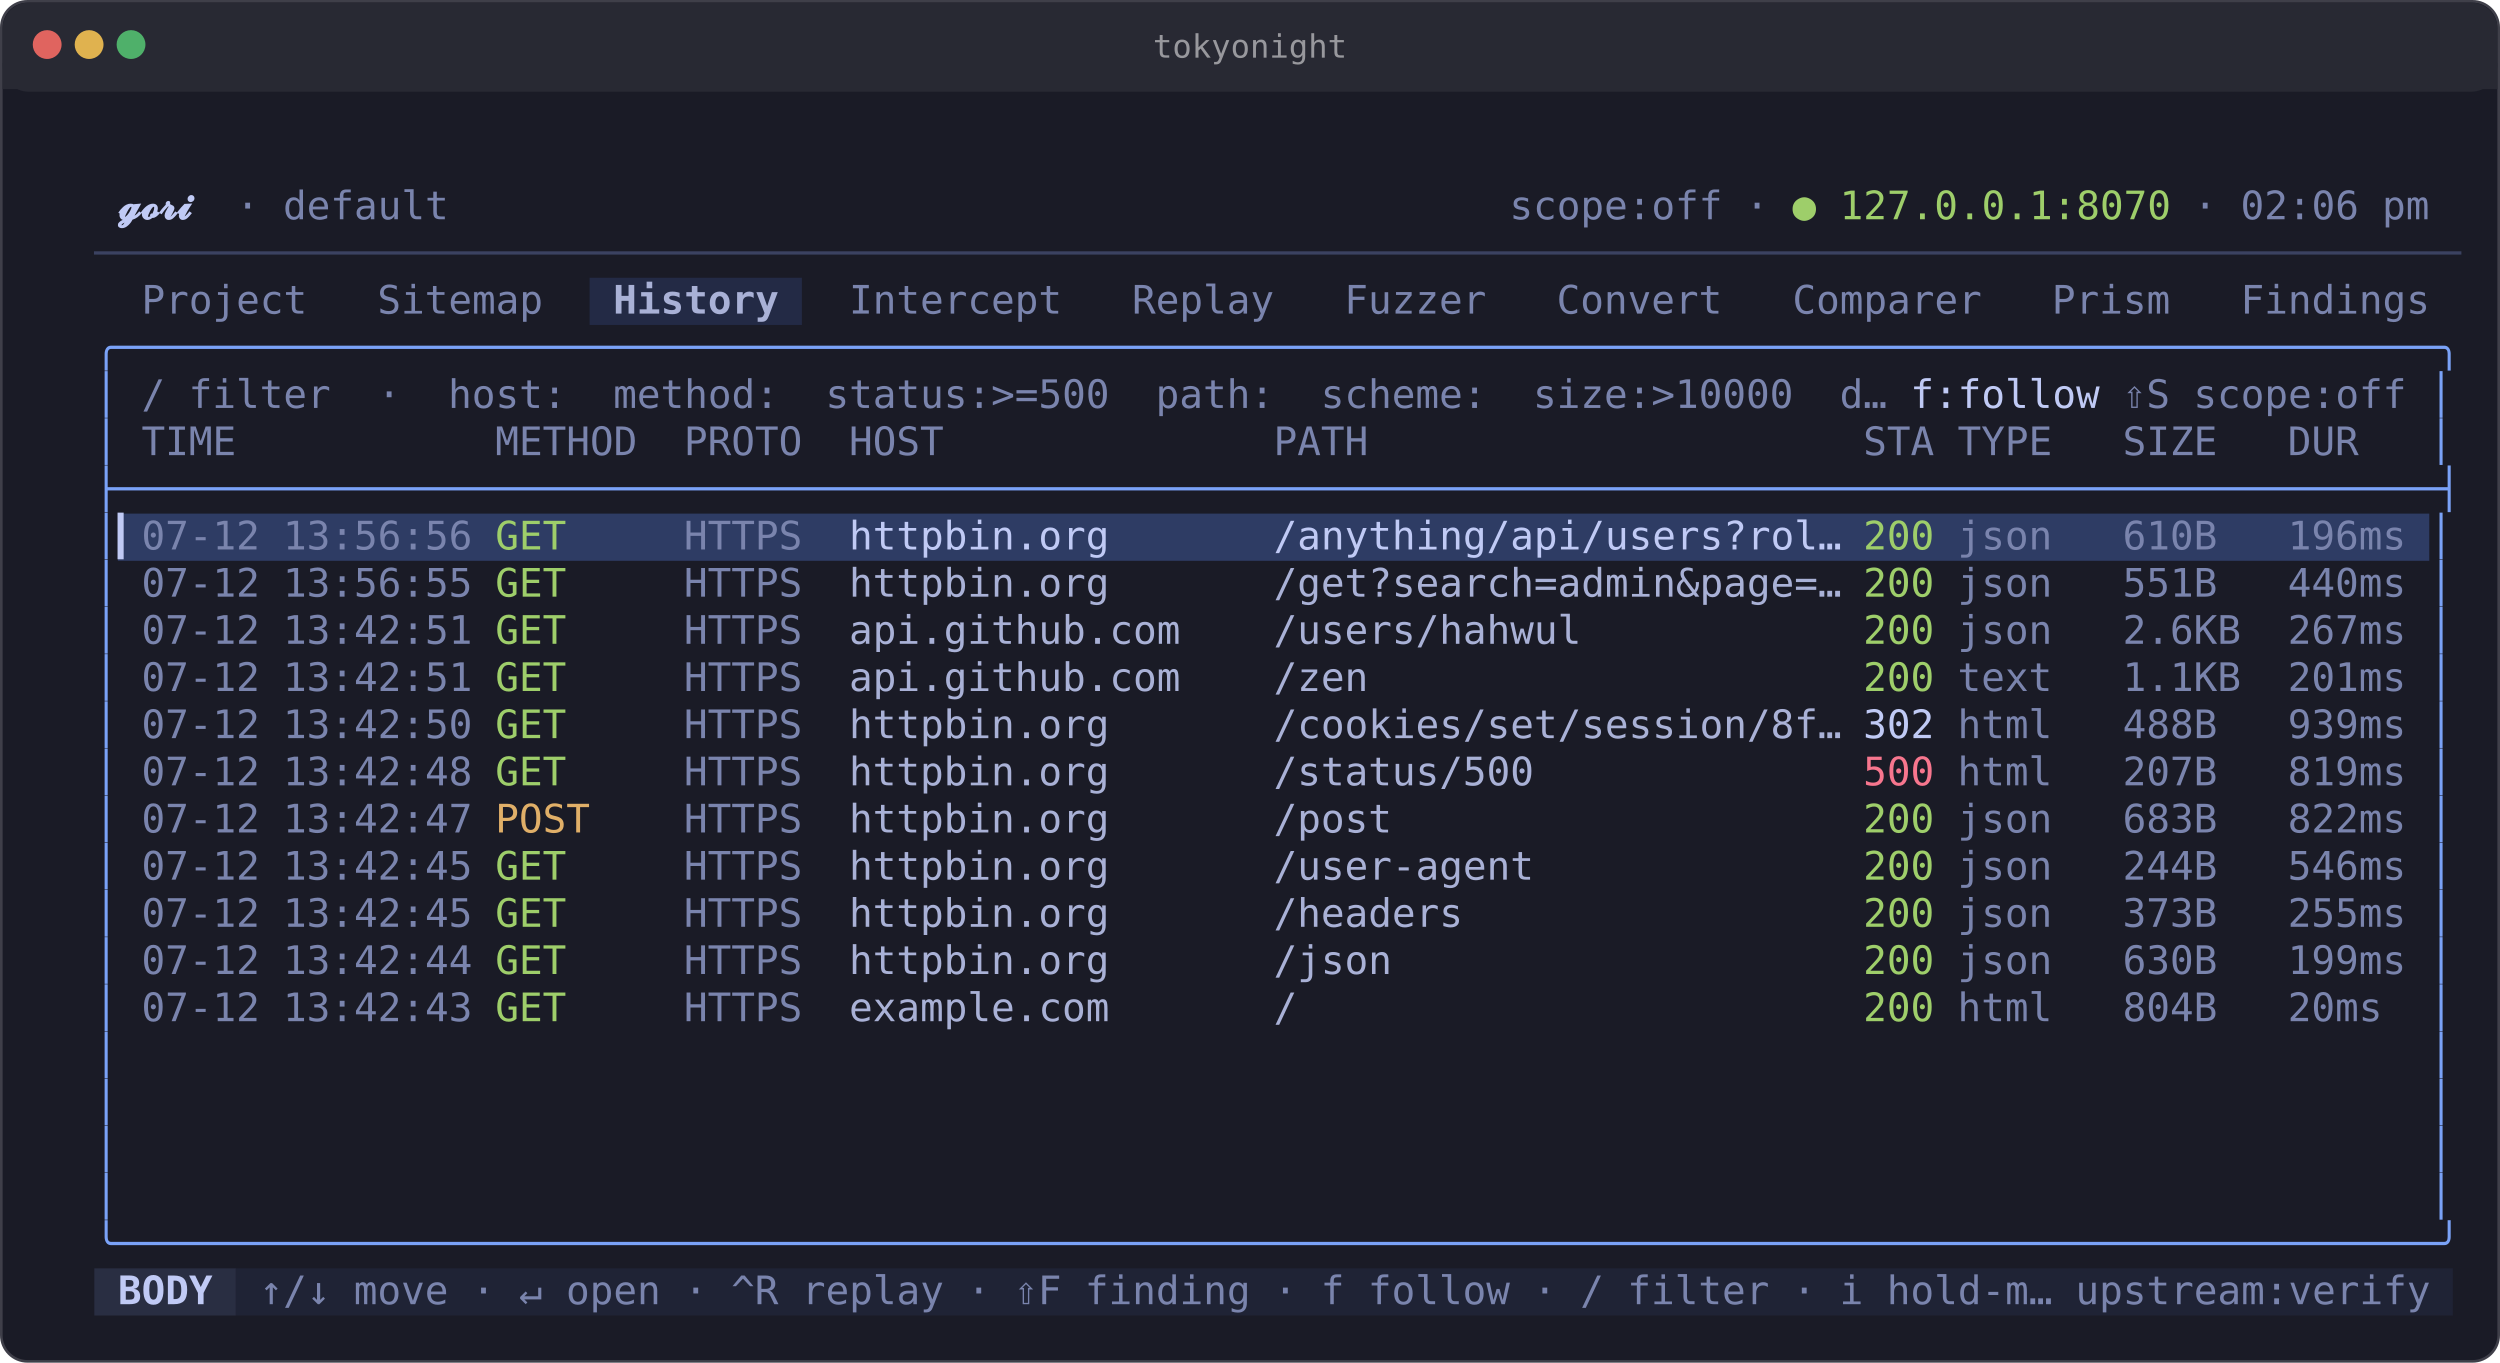
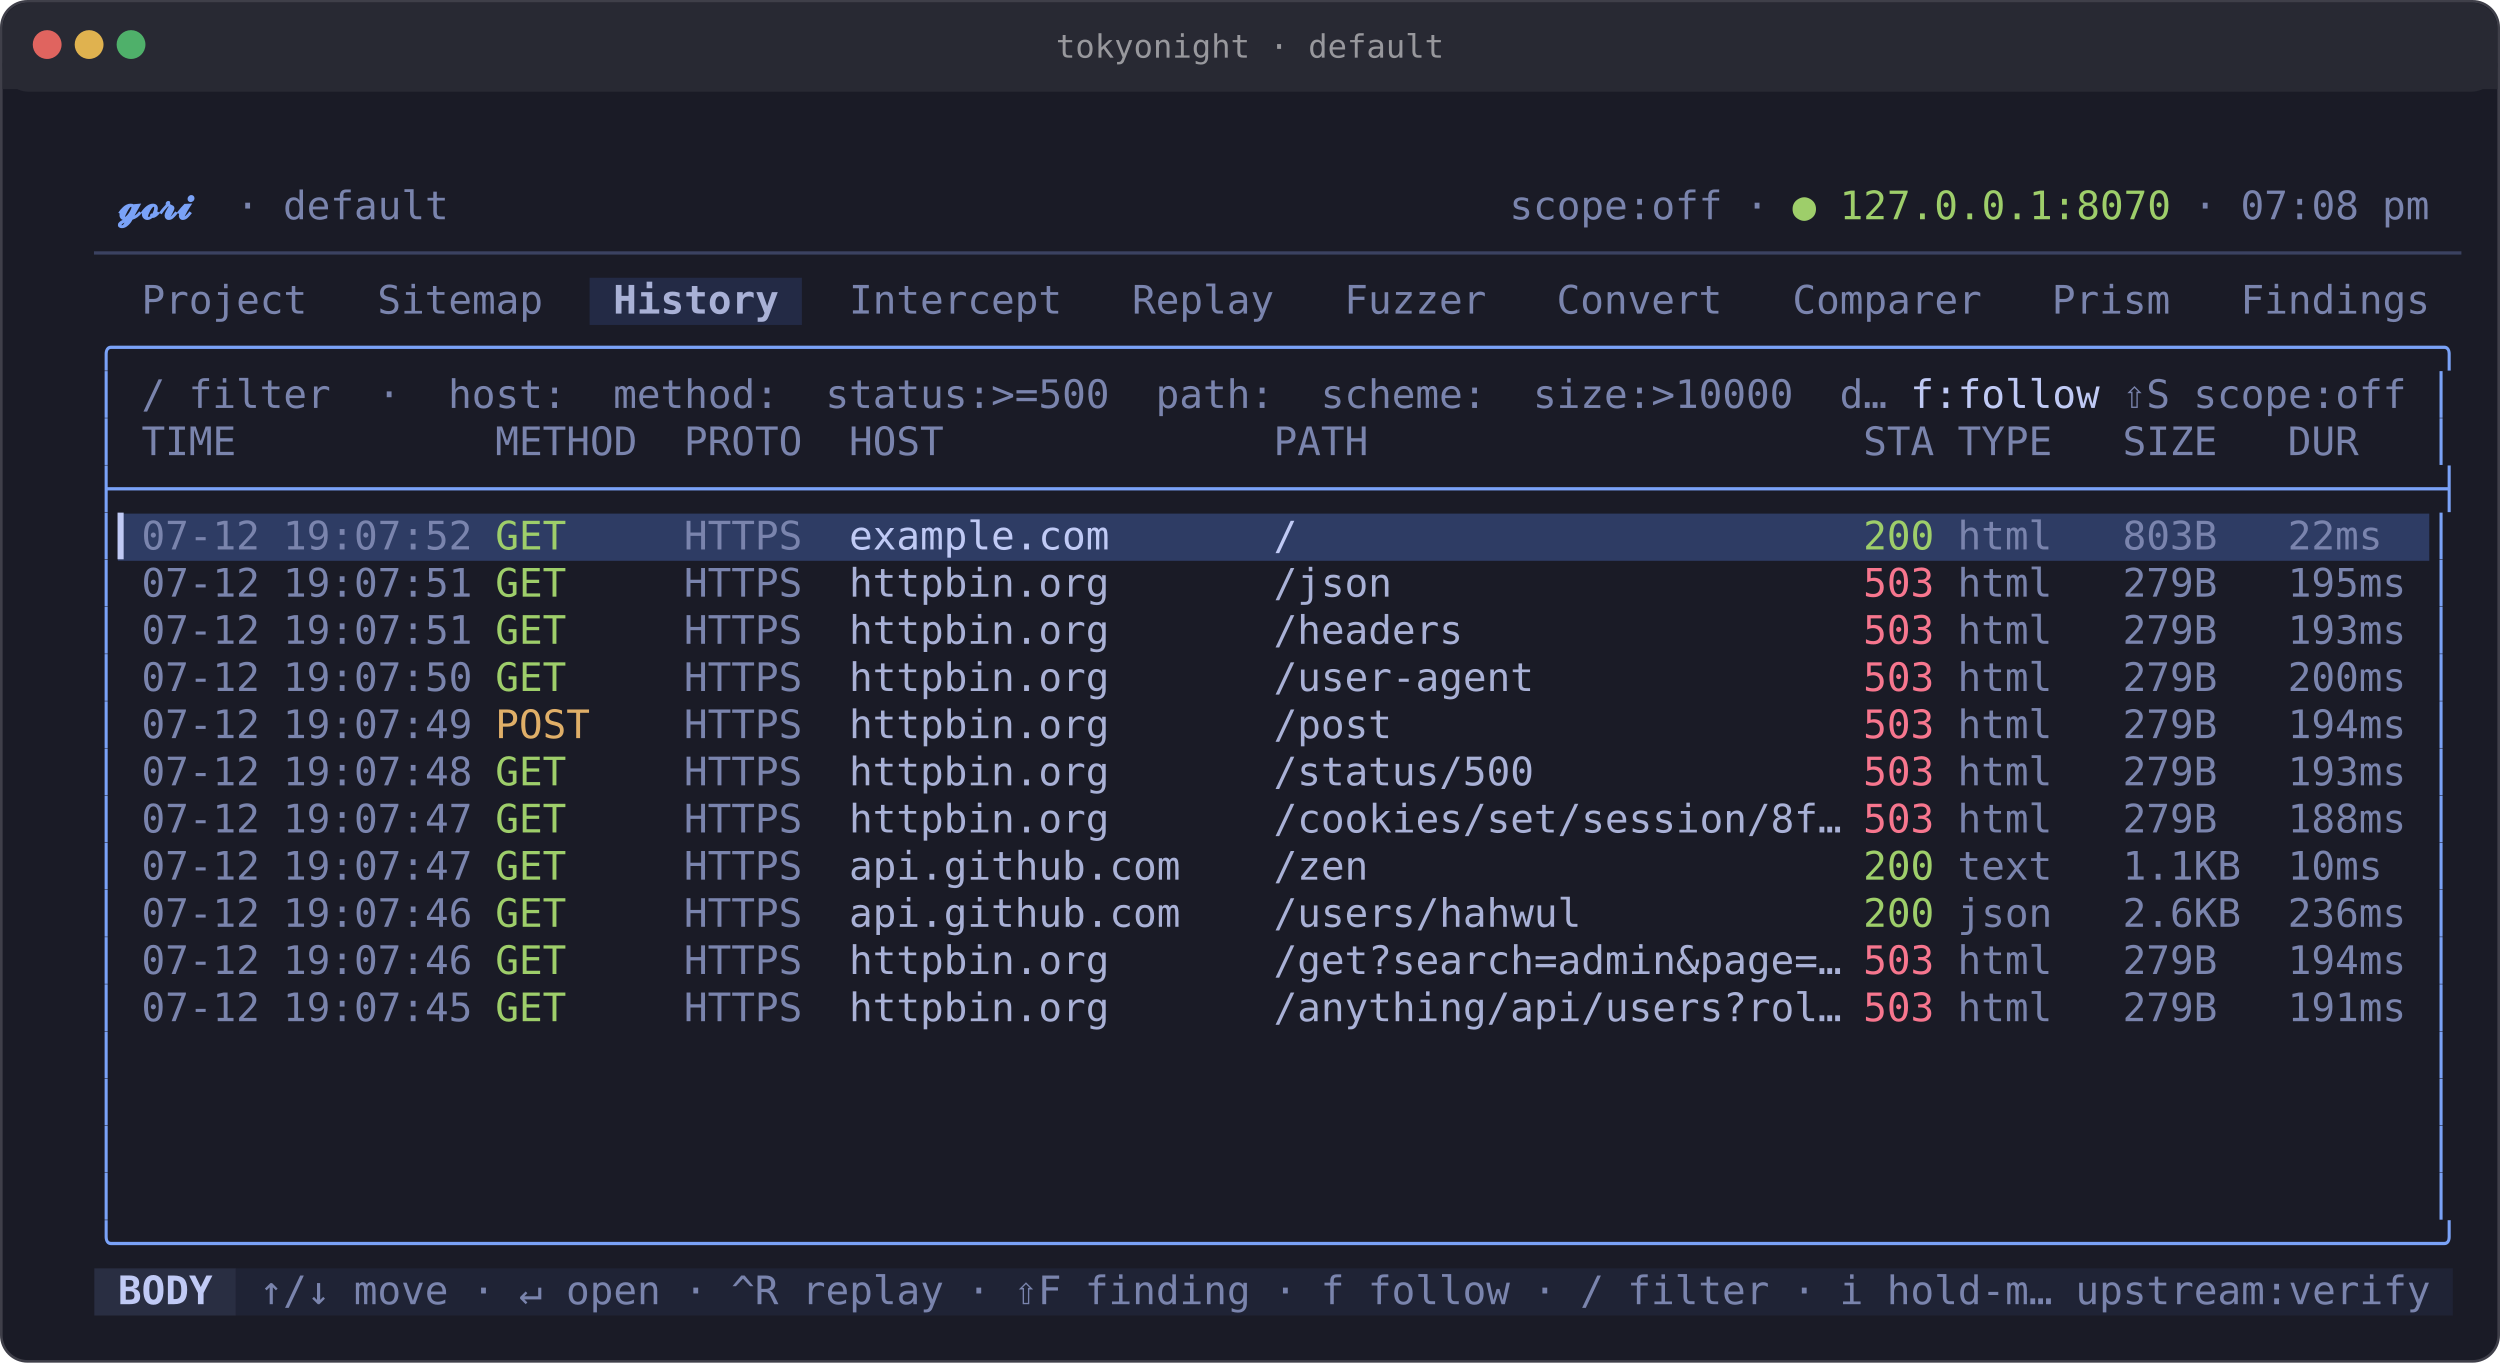
- <svg xmlns="http://www.w3.org/2000/svg" width="954" height="520" viewBox="0 0 954.0 520.0" font-family="ui-monospace,'SF Mono','JetBrains Mono',Menlo,Consolas,monospace" font-size="15.0px" role="img" aria-label="tokyonight">
+ <svg xmlns="http://www.w3.org/2000/svg" width="954" height="520" viewBox="0 0 954.0 520.0" font-family="ui-monospace,'SF Mono','JetBrains Mono',Menlo,Consolas,monospace" font-size="15.0px" role="img" aria-label="tokyonight · default">
  <rect x="0.5" y="0.5" width="953.0" height="519.0" rx="10" ry="10" fill="#1a1b26" stroke="#3f3f49" stroke-width="1" />
  <rect x="1" y="1" width="952.0" height="34.0" rx="10" ry="10" fill="#282933" />
  <rect x="1" y="24.0" width="952.0" height="10" fill="#282933" />
  <circle cx="18.0" cy="17.0" r="5.5" fill="#e0645f" />
  <circle cx="34.0" cy="17.0" r="5.5" fill="#e0b24f" />
  <circle cx="50.0" cy="17.0" r="5.5" fill="#4fb06a" />
-   <text x="477.0" y="22.0" text-anchor="middle" fill="#98989d" font-size="12.3px">tokyonight</text>
+   <text x="477.0" y="22.0" text-anchor="middle" fill="#98989d" font-size="12.3px">tokyonight · default</text>
  <rect x="225.00" y="106.00" width="81.00" height="18.00" fill="#232a45" />
  <rect x="45.00" y="196.00" width="882.00" height="18.00" fill="#2e3c64" />
  <rect x="36.00" y="484.00" width="54.00" height="18.00" fill="#292e42" />
  <rect x="90.00" y="484.00" width="846.00" height="18.00" fill="#1f2335" />
-   <text x="45.00" y="83.68" textLength="36.00" lengthAdjust="spacingAndGlyphs" fill="#c0caf5" font-weight="700" xml:space="preserve">𝓰𝓸𝓻𝓲</text>
+   <text x="45.00" y="83.68" textLength="36.00" lengthAdjust="spacingAndGlyphs" fill="#7aa2f7" font-weight="700" xml:space="preserve">𝓰𝓸𝓻𝓲</text>
  <text x="90.00" y="83.68" textLength="9.00" lengthAdjust="spacingAndGlyphs" fill="#7a84ad" xml:space="preserve">·</text>
  <text x="108.00" y="83.68" textLength="63.00" lengthAdjust="spacingAndGlyphs" fill="#7a84ad" xml:space="preserve">default</text>
  <text x="576.00" y="83.68" textLength="81.00" lengthAdjust="spacingAndGlyphs" fill="#7a84ad" xml:space="preserve">scope:off</text>
  <text x="666.00" y="83.68" textLength="9.00" lengthAdjust="spacingAndGlyphs" fill="#7a84ad" xml:space="preserve">·</text>
  <text x="684.00" y="83.68" textLength="9.00" lengthAdjust="spacingAndGlyphs" fill="#9ece6a" xml:space="preserve">●</text>
  <text x="702.00" y="83.68" textLength="126.00" lengthAdjust="spacingAndGlyphs" fill="#9ece6a" xml:space="preserve">127.0.0.1:8070</text>
  <text x="837.00" y="83.68" textLength="9.00" lengthAdjust="spacingAndGlyphs" fill="#7a84ad" xml:space="preserve">·</text>
-   <text x="855.00" y="83.68" textLength="45.00" lengthAdjust="spacingAndGlyphs" fill="#7a84ad" xml:space="preserve">02:06</text>
+   <text x="855.00" y="83.68" textLength="45.00" lengthAdjust="spacingAndGlyphs" fill="#7a84ad" xml:space="preserve">07:08</text>
  <text x="909.00" y="83.68" textLength="18.00" lengthAdjust="spacingAndGlyphs" fill="#7a84ad" xml:space="preserve">pm</text>
  <text x="36.00" y="101.68" textLength="900.00" lengthAdjust="spacingAndGlyphs" fill="#3b4261" xml:space="preserve">────────────────────────────────────────────────────────────────────────────────────────────────────</text>
  <text x="54.00" y="119.68" textLength="63.00" lengthAdjust="spacingAndGlyphs" fill="#7a84ad" xml:space="preserve">Project</text>
  <text x="144.00" y="119.68" textLength="63.00" lengthAdjust="spacingAndGlyphs" fill="#7a84ad" xml:space="preserve">Sitemap</text>
  <text x="234.00" y="119.68" textLength="63.00" lengthAdjust="spacingAndGlyphs" fill="#a9b1d6" font-weight="700" xml:space="preserve">History</text>
  <text x="324.00" y="119.68" textLength="81.00" lengthAdjust="spacingAndGlyphs" fill="#7a84ad" xml:space="preserve">Intercept</text>
  <text x="432.00" y="119.68" textLength="54.00" lengthAdjust="spacingAndGlyphs" fill="#7a84ad" xml:space="preserve">Replay</text>
  <text x="513.00" y="119.68" textLength="54.00" lengthAdjust="spacingAndGlyphs" fill="#7a84ad" xml:space="preserve">Fuzzer</text>
  <text x="594.00" y="119.68" textLength="63.00" lengthAdjust="spacingAndGlyphs" fill="#7a84ad" xml:space="preserve">Convert</text>
  <text x="684.00" y="119.68" textLength="72.00" lengthAdjust="spacingAndGlyphs" fill="#7a84ad" xml:space="preserve">Comparer</text>
  <text x="783.00" y="119.68" textLength="45.00" lengthAdjust="spacingAndGlyphs" fill="#7a84ad" xml:space="preserve">Prism</text>
  <text x="855.00" y="119.68" textLength="72.00" lengthAdjust="spacingAndGlyphs" fill="#7a84ad" xml:space="preserve">Findings</text>
  <text x="36.00" y="137.68" textLength="900.00" lengthAdjust="spacingAndGlyphs" fill="#7aa2f7" xml:space="preserve">╭──────────────────────────────────────────────────────────────────────────────────────────────────╮</text>
  <text x="36.00" y="155.68" textLength="9.00" lengthAdjust="spacingAndGlyphs" fill="#7aa2f7" xml:space="preserve">│</text>
  <text x="54.00" y="155.68" textLength="9.00" lengthAdjust="spacingAndGlyphs" fill="#7a84ad" xml:space="preserve">/</text>
  <text x="72.00" y="155.68" textLength="54.00" lengthAdjust="spacingAndGlyphs" fill="#7a84ad" xml:space="preserve">filter</text>
  <text x="144.00" y="155.68" textLength="9.00" lengthAdjust="spacingAndGlyphs" fill="#7a84ad" xml:space="preserve">·</text>
  <text x="171.00" y="155.68" textLength="45.00" lengthAdjust="spacingAndGlyphs" fill="#7a84ad" xml:space="preserve">host:</text>
  <text x="234.00" y="155.68" textLength="63.00" lengthAdjust="spacingAndGlyphs" fill="#7a84ad" xml:space="preserve">method:</text>
  <text x="315.00" y="155.68" textLength="108.00" lengthAdjust="spacingAndGlyphs" fill="#7a84ad" xml:space="preserve">status:&gt;=500</text>
  <text x="441.00" y="155.68" textLength="45.00" lengthAdjust="spacingAndGlyphs" fill="#7a84ad" xml:space="preserve">path:</text>
  <text x="504.00" y="155.68" textLength="63.00" lengthAdjust="spacingAndGlyphs" fill="#7a84ad" xml:space="preserve">scheme:</text>
  <text x="585.00" y="155.68" textLength="99.00" lengthAdjust="spacingAndGlyphs" fill="#7a84ad" xml:space="preserve">size:&gt;10000</text>
  <text x="702.00" y="155.68" textLength="18.00" lengthAdjust="spacingAndGlyphs" fill="#7a84ad" xml:space="preserve">d…</text>
  <text x="729.00" y="155.68" textLength="72.00" lengthAdjust="spacingAndGlyphs" fill="#c0caf5" xml:space="preserve">f:follow</text>
  <text x="810.00" y="155.68" textLength="18.00" lengthAdjust="spacingAndGlyphs" fill="#7a84ad" xml:space="preserve">⇧S</text>
  <text x="837.00" y="155.68" textLength="81.00" lengthAdjust="spacingAndGlyphs" fill="#7a84ad" xml:space="preserve">scope:off</text>
  <text x="927.00" y="155.68" textLength="9.00" lengthAdjust="spacingAndGlyphs" fill="#7aa2f7" xml:space="preserve">│</text>
  <text x="36.00" y="173.68" textLength="9.00" lengthAdjust="spacingAndGlyphs" fill="#7aa2f7" xml:space="preserve">│</text>
  <text x="54.00" y="173.68" textLength="36.00" lengthAdjust="spacingAndGlyphs" fill="#7a84ad" xml:space="preserve">TIME</text>
  <text x="189.00" y="173.68" textLength="54.00" lengthAdjust="spacingAndGlyphs" fill="#7a84ad" xml:space="preserve">METHOD</text>
  <text x="261.00" y="173.68" textLength="45.00" lengthAdjust="spacingAndGlyphs" fill="#7a84ad" xml:space="preserve">PROTO</text>
  <text x="324.00" y="173.68" textLength="36.00" lengthAdjust="spacingAndGlyphs" fill="#7a84ad" xml:space="preserve">HOST</text>
  <text x="486.00" y="173.68" textLength="36.00" lengthAdjust="spacingAndGlyphs" fill="#7a84ad" xml:space="preserve">PATH</text>
  <text x="711.00" y="173.68" textLength="27.00" lengthAdjust="spacingAndGlyphs" fill="#7a84ad" xml:space="preserve">STA</text>
  <text x="747.00" y="173.68" textLength="36.00" lengthAdjust="spacingAndGlyphs" fill="#7a84ad" xml:space="preserve">TYPE</text>
  <text x="810.00" y="173.68" textLength="36.00" lengthAdjust="spacingAndGlyphs" fill="#7a84ad" xml:space="preserve">SIZE</text>
  <text x="873.00" y="173.68" textLength="27.00" lengthAdjust="spacingAndGlyphs" fill="#7a84ad" xml:space="preserve">DUR</text>
  <text x="927.00" y="173.68" textLength="9.00" lengthAdjust="spacingAndGlyphs" fill="#7aa2f7" xml:space="preserve">│</text>
  <text x="36.00" y="191.68" textLength="900.00" lengthAdjust="spacingAndGlyphs" fill="#7aa2f7" xml:space="preserve">├──────────────────────────────────────────────────────────────────────────────────────────────────┤</text>
  <text x="36.00" y="209.68" textLength="9.00" lengthAdjust="spacingAndGlyphs" fill="#7aa2f7" xml:space="preserve">│</text>
  <text x="45.00" y="209.68" textLength="9.00" lengthAdjust="spacingAndGlyphs" fill="#c0caf5" xml:space="preserve">▎</text>
  <text x="54.00" y="209.68" textLength="45.00" lengthAdjust="spacingAndGlyphs" fill="#7a84ad" xml:space="preserve">07-12</text>
-   <text x="108.00" y="209.68" textLength="72.00" lengthAdjust="spacingAndGlyphs" fill="#7a84ad" xml:space="preserve">13:56:56</text>
+   <text x="108.00" y="209.68" textLength="72.00" lengthAdjust="spacingAndGlyphs" fill="#7a84ad" xml:space="preserve">19:07:52</text>
  <text x="189.00" y="209.68" textLength="27.00" lengthAdjust="spacingAndGlyphs" fill="#9ece6a" xml:space="preserve">GET</text>
  <text x="261.00" y="209.68" textLength="45.00" lengthAdjust="spacingAndGlyphs" fill="#7a84ad" xml:space="preserve">HTTPS</text>
-   <text x="324.00" y="209.68" textLength="99.00" lengthAdjust="spacingAndGlyphs" fill="#c0caf5" xml:space="preserve">httpbin.org</text>
-   <text x="486.00" y="209.68" textLength="216.00" lengthAdjust="spacingAndGlyphs" fill="#c0caf5" xml:space="preserve">/anything/api/users?rol…</text>
+   <text x="324.00" y="209.68" textLength="99.00" lengthAdjust="spacingAndGlyphs" fill="#c0caf5" xml:space="preserve">example.com</text>
+   <text x="486.00" y="209.68" textLength="9.00" lengthAdjust="spacingAndGlyphs" fill="#c0caf5" xml:space="preserve">/</text>
  <text x="711.00" y="209.68" textLength="27.00" lengthAdjust="spacingAndGlyphs" fill="#9ece6a" xml:space="preserve">200</text>
-   <text x="747.00" y="209.68" textLength="36.00" lengthAdjust="spacingAndGlyphs" fill="#7a84ad" xml:space="preserve">json</text>
-   <text x="810.00" y="209.68" textLength="36.00" lengthAdjust="spacingAndGlyphs" fill="#7a84ad" xml:space="preserve">610B</text>
-   <text x="873.00" y="209.68" textLength="45.00" lengthAdjust="spacingAndGlyphs" fill="#7a84ad" xml:space="preserve">196ms</text>
+   <text x="747.00" y="209.68" textLength="36.00" lengthAdjust="spacingAndGlyphs" fill="#7a84ad" xml:space="preserve">html</text>
+   <text x="810.00" y="209.68" textLength="36.00" lengthAdjust="spacingAndGlyphs" fill="#7a84ad" xml:space="preserve">803B</text>
+   <text x="873.00" y="209.68" textLength="36.00" lengthAdjust="spacingAndGlyphs" fill="#7a84ad" xml:space="preserve">22ms</text>
  <text x="927.00" y="209.68" textLength="9.00" lengthAdjust="spacingAndGlyphs" fill="#7aa2f7" xml:space="preserve">│</text>
  <text x="36.00" y="227.68" textLength="9.00" lengthAdjust="spacingAndGlyphs" fill="#7aa2f7" xml:space="preserve">│</text>
  <text x="54.00" y="227.68" textLength="45.00" lengthAdjust="spacingAndGlyphs" fill="#7a84ad" xml:space="preserve">07-12</text>
-   <text x="108.00" y="227.68" textLength="72.00" lengthAdjust="spacingAndGlyphs" fill="#7a84ad" xml:space="preserve">13:56:55</text>
+   <text x="108.00" y="227.68" textLength="72.00" lengthAdjust="spacingAndGlyphs" fill="#7a84ad" xml:space="preserve">19:07:51</text>
  <text x="189.00" y="227.68" textLength="27.00" lengthAdjust="spacingAndGlyphs" fill="#9ece6a" xml:space="preserve">GET</text>
  <text x="261.00" y="227.68" textLength="45.00" lengthAdjust="spacingAndGlyphs" fill="#7a84ad" xml:space="preserve">HTTPS</text>
  <text x="324.00" y="227.68" textLength="99.00" lengthAdjust="spacingAndGlyphs" fill="#a9b1d6" xml:space="preserve">httpbin.org</text>
-   <text x="486.00" y="227.68" textLength="216.00" lengthAdjust="spacingAndGlyphs" fill="#a9b1d6" xml:space="preserve">/get?search=admin&amp;page=…</text>
-   <text x="711.00" y="227.68" textLength="27.00" lengthAdjust="spacingAndGlyphs" fill="#9ece6a" xml:space="preserve">200</text>
-   <text x="747.00" y="227.68" textLength="36.00" lengthAdjust="spacingAndGlyphs" fill="#7a84ad" xml:space="preserve">json</text>
-   <text x="810.00" y="227.68" textLength="36.00" lengthAdjust="spacingAndGlyphs" fill="#7a84ad" xml:space="preserve">551B</text>
-   <text x="873.00" y="227.68" textLength="45.00" lengthAdjust="spacingAndGlyphs" fill="#7a84ad" xml:space="preserve">440ms</text>
+   <text x="486.00" y="227.68" textLength="45.00" lengthAdjust="spacingAndGlyphs" fill="#a9b1d6" xml:space="preserve">/json</text>
+   <text x="711.00" y="227.68" textLength="27.00" lengthAdjust="spacingAndGlyphs" fill="#f7768e" xml:space="preserve">503</text>
+   <text x="747.00" y="227.68" textLength="36.00" lengthAdjust="spacingAndGlyphs" fill="#7a84ad" xml:space="preserve">html</text>
+   <text x="810.00" y="227.68" textLength="36.00" lengthAdjust="spacingAndGlyphs" fill="#7a84ad" xml:space="preserve">279B</text>
+   <text x="873.00" y="227.68" textLength="45.00" lengthAdjust="spacingAndGlyphs" fill="#7a84ad" xml:space="preserve">195ms</text>
  <text x="927.00" y="227.68" textLength="9.00" lengthAdjust="spacingAndGlyphs" fill="#7aa2f7" xml:space="preserve">│</text>
  <text x="36.00" y="245.68" textLength="9.00" lengthAdjust="spacingAndGlyphs" fill="#7aa2f7" xml:space="preserve">│</text>
  <text x="54.00" y="245.68" textLength="45.00" lengthAdjust="spacingAndGlyphs" fill="#7a84ad" xml:space="preserve">07-12</text>
-   <text x="108.00" y="245.68" textLength="72.00" lengthAdjust="spacingAndGlyphs" fill="#7a84ad" xml:space="preserve">13:42:51</text>
+   <text x="108.00" y="245.68" textLength="72.00" lengthAdjust="spacingAndGlyphs" fill="#7a84ad" xml:space="preserve">19:07:51</text>
  <text x="189.00" y="245.68" textLength="27.00" lengthAdjust="spacingAndGlyphs" fill="#9ece6a" xml:space="preserve">GET</text>
  <text x="261.00" y="245.68" textLength="45.00" lengthAdjust="spacingAndGlyphs" fill="#7a84ad" xml:space="preserve">HTTPS</text>
-   <text x="324.00" y="245.68" textLength="126.00" lengthAdjust="spacingAndGlyphs" fill="#a9b1d6" xml:space="preserve">api.github.com</text>
-   <text x="486.00" y="245.68" textLength="117.00" lengthAdjust="spacingAndGlyphs" fill="#a9b1d6" xml:space="preserve">/users/hahwul</text>
-   <text x="711.00" y="245.68" textLength="27.00" lengthAdjust="spacingAndGlyphs" fill="#9ece6a" xml:space="preserve">200</text>
-   <text x="747.00" y="245.68" textLength="36.00" lengthAdjust="spacingAndGlyphs" fill="#7a84ad" xml:space="preserve">json</text>
-   <text x="810.00" y="245.68" textLength="45.00" lengthAdjust="spacingAndGlyphs" fill="#7a84ad" xml:space="preserve">2.6KB</text>
-   <text x="873.00" y="245.68" textLength="45.00" lengthAdjust="spacingAndGlyphs" fill="#7a84ad" xml:space="preserve">267ms</text>
+   <text x="324.00" y="245.68" textLength="99.00" lengthAdjust="spacingAndGlyphs" fill="#a9b1d6" xml:space="preserve">httpbin.org</text>
+   <text x="486.00" y="245.68" textLength="72.00" lengthAdjust="spacingAndGlyphs" fill="#a9b1d6" xml:space="preserve">/headers</text>
+   <text x="711.00" y="245.68" textLength="27.00" lengthAdjust="spacingAndGlyphs" fill="#f7768e" xml:space="preserve">503</text>
+   <text x="747.00" y="245.68" textLength="36.00" lengthAdjust="spacingAndGlyphs" fill="#7a84ad" xml:space="preserve">html</text>
+   <text x="810.00" y="245.68" textLength="36.00" lengthAdjust="spacingAndGlyphs" fill="#7a84ad" xml:space="preserve">279B</text>
+   <text x="873.00" y="245.68" textLength="45.00" lengthAdjust="spacingAndGlyphs" fill="#7a84ad" xml:space="preserve">193ms</text>
  <text x="927.00" y="245.68" textLength="9.00" lengthAdjust="spacingAndGlyphs" fill="#7aa2f7" xml:space="preserve">│</text>
  <text x="36.00" y="263.68" textLength="9.00" lengthAdjust="spacingAndGlyphs" fill="#7aa2f7" xml:space="preserve">│</text>
  <text x="54.00" y="263.68" textLength="45.00" lengthAdjust="spacingAndGlyphs" fill="#7a84ad" xml:space="preserve">07-12</text>
-   <text x="108.00" y="263.68" textLength="72.00" lengthAdjust="spacingAndGlyphs" fill="#7a84ad" xml:space="preserve">13:42:51</text>
+   <text x="108.00" y="263.68" textLength="72.00" lengthAdjust="spacingAndGlyphs" fill="#7a84ad" xml:space="preserve">19:07:50</text>
  <text x="189.00" y="263.68" textLength="27.00" lengthAdjust="spacingAndGlyphs" fill="#9ece6a" xml:space="preserve">GET</text>
  <text x="261.00" y="263.68" textLength="45.00" lengthAdjust="spacingAndGlyphs" fill="#7a84ad" xml:space="preserve">HTTPS</text>
-   <text x="324.00" y="263.68" textLength="126.00" lengthAdjust="spacingAndGlyphs" fill="#a9b1d6" xml:space="preserve">api.github.com</text>
-   <text x="486.00" y="263.68" textLength="36.00" lengthAdjust="spacingAndGlyphs" fill="#a9b1d6" xml:space="preserve">/zen</text>
-   <text x="711.00" y="263.68" textLength="27.00" lengthAdjust="spacingAndGlyphs" fill="#9ece6a" xml:space="preserve">200</text>
-   <text x="747.00" y="263.68" textLength="36.00" lengthAdjust="spacingAndGlyphs" fill="#7a84ad" xml:space="preserve">text</text>
-   <text x="810.00" y="263.68" textLength="45.00" lengthAdjust="spacingAndGlyphs" fill="#7a84ad" xml:space="preserve">1.1KB</text>
-   <text x="873.00" y="263.68" textLength="45.00" lengthAdjust="spacingAndGlyphs" fill="#7a84ad" xml:space="preserve">201ms</text>
+   <text x="324.00" y="263.68" textLength="99.00" lengthAdjust="spacingAndGlyphs" fill="#a9b1d6" xml:space="preserve">httpbin.org</text>
+   <text x="486.00" y="263.68" textLength="99.00" lengthAdjust="spacingAndGlyphs" fill="#a9b1d6" xml:space="preserve">/user-agent</text>
+   <text x="711.00" y="263.68" textLength="27.00" lengthAdjust="spacingAndGlyphs" fill="#f7768e" xml:space="preserve">503</text>
+   <text x="747.00" y="263.68" textLength="36.00" lengthAdjust="spacingAndGlyphs" fill="#7a84ad" xml:space="preserve">html</text>
+   <text x="810.00" y="263.68" textLength="36.00" lengthAdjust="spacingAndGlyphs" fill="#7a84ad" xml:space="preserve">279B</text>
+   <text x="873.00" y="263.68" textLength="45.00" lengthAdjust="spacingAndGlyphs" fill="#7a84ad" xml:space="preserve">200ms</text>
  <text x="927.00" y="263.68" textLength="9.00" lengthAdjust="spacingAndGlyphs" fill="#7aa2f7" xml:space="preserve">│</text>
  <text x="36.00" y="281.68" textLength="9.00" lengthAdjust="spacingAndGlyphs" fill="#7aa2f7" xml:space="preserve">│</text>
  <text x="54.00" y="281.68" textLength="45.00" lengthAdjust="spacingAndGlyphs" fill="#7a84ad" xml:space="preserve">07-12</text>
-   <text x="108.00" y="281.68" textLength="72.00" lengthAdjust="spacingAndGlyphs" fill="#7a84ad" xml:space="preserve">13:42:50</text>
-   <text x="189.00" y="281.68" textLength="27.00" lengthAdjust="spacingAndGlyphs" fill="#9ece6a" xml:space="preserve">GET</text>
+   <text x="108.00" y="281.68" textLength="72.00" lengthAdjust="spacingAndGlyphs" fill="#7a84ad" xml:space="preserve">19:07:49</text>
+   <text x="189.00" y="281.68" textLength="36.00" lengthAdjust="spacingAndGlyphs" fill="#e0af68" xml:space="preserve">POST</text>
  <text x="261.00" y="281.68" textLength="45.00" lengthAdjust="spacingAndGlyphs" fill="#7a84ad" xml:space="preserve">HTTPS</text>
  <text x="324.00" y="281.68" textLength="99.00" lengthAdjust="spacingAndGlyphs" fill="#a9b1d6" xml:space="preserve">httpbin.org</text>
-   <text x="486.00" y="281.68" textLength="216.00" lengthAdjust="spacingAndGlyphs" fill="#a9b1d6" xml:space="preserve">/cookies/set/session/8f…</text>
-   <text x="711.00" y="281.68" textLength="27.00" lengthAdjust="spacingAndGlyphs" fill="#c0caf5" xml:space="preserve">302</text>
+   <text x="486.00" y="281.68" textLength="45.00" lengthAdjust="spacingAndGlyphs" fill="#a9b1d6" xml:space="preserve">/post</text>
+   <text x="711.00" y="281.68" textLength="27.00" lengthAdjust="spacingAndGlyphs" fill="#f7768e" xml:space="preserve">503</text>
  <text x="747.00" y="281.68" textLength="36.00" lengthAdjust="spacingAndGlyphs" fill="#7a84ad" xml:space="preserve">html</text>
-   <text x="810.00" y="281.68" textLength="36.00" lengthAdjust="spacingAndGlyphs" fill="#7a84ad" xml:space="preserve">488B</text>
-   <text x="873.00" y="281.68" textLength="45.00" lengthAdjust="spacingAndGlyphs" fill="#7a84ad" xml:space="preserve">939ms</text>
+   <text x="810.00" y="281.68" textLength="36.00" lengthAdjust="spacingAndGlyphs" fill="#7a84ad" xml:space="preserve">279B</text>
+   <text x="873.00" y="281.68" textLength="45.00" lengthAdjust="spacingAndGlyphs" fill="#7a84ad" xml:space="preserve">194ms</text>
  <text x="927.00" y="281.68" textLength="9.00" lengthAdjust="spacingAndGlyphs" fill="#7aa2f7" xml:space="preserve">│</text>
  <text x="36.00" y="299.68" textLength="9.00" lengthAdjust="spacingAndGlyphs" fill="#7aa2f7" xml:space="preserve">│</text>
  <text x="54.00" y="299.68" textLength="45.00" lengthAdjust="spacingAndGlyphs" fill="#7a84ad" xml:space="preserve">07-12</text>
-   <text x="108.00" y="299.68" textLength="72.00" lengthAdjust="spacingAndGlyphs" fill="#7a84ad" xml:space="preserve">13:42:48</text>
+   <text x="108.00" y="299.68" textLength="72.00" lengthAdjust="spacingAndGlyphs" fill="#7a84ad" xml:space="preserve">19:07:48</text>
  <text x="189.00" y="299.68" textLength="27.00" lengthAdjust="spacingAndGlyphs" fill="#9ece6a" xml:space="preserve">GET</text>
  <text x="261.00" y="299.68" textLength="45.00" lengthAdjust="spacingAndGlyphs" fill="#7a84ad" xml:space="preserve">HTTPS</text>
  <text x="324.00" y="299.68" textLength="99.00" lengthAdjust="spacingAndGlyphs" fill="#a9b1d6" xml:space="preserve">httpbin.org</text>
  <text x="486.00" y="299.68" textLength="99.00" lengthAdjust="spacingAndGlyphs" fill="#a9b1d6" xml:space="preserve">/status/500</text>
-   <text x="711.00" y="299.68" textLength="27.00" lengthAdjust="spacingAndGlyphs" fill="#f7768e" xml:space="preserve">500</text>
+   <text x="711.00" y="299.68" textLength="27.00" lengthAdjust="spacingAndGlyphs" fill="#f7768e" xml:space="preserve">503</text>
  <text x="747.00" y="299.68" textLength="36.00" lengthAdjust="spacingAndGlyphs" fill="#7a84ad" xml:space="preserve">html</text>
-   <text x="810.00" y="299.68" textLength="36.00" lengthAdjust="spacingAndGlyphs" fill="#7a84ad" xml:space="preserve">207B</text>
-   <text x="873.00" y="299.68" textLength="45.00" lengthAdjust="spacingAndGlyphs" fill="#7a84ad" xml:space="preserve">819ms</text>
+   <text x="810.00" y="299.68" textLength="36.00" lengthAdjust="spacingAndGlyphs" fill="#7a84ad" xml:space="preserve">279B</text>
+   <text x="873.00" y="299.68" textLength="45.00" lengthAdjust="spacingAndGlyphs" fill="#7a84ad" xml:space="preserve">193ms</text>
  <text x="927.00" y="299.68" textLength="9.00" lengthAdjust="spacingAndGlyphs" fill="#7aa2f7" xml:space="preserve">│</text>
  <text x="36.00" y="317.68" textLength="9.00" lengthAdjust="spacingAndGlyphs" fill="#7aa2f7" xml:space="preserve">│</text>
  <text x="54.00" y="317.68" textLength="45.00" lengthAdjust="spacingAndGlyphs" fill="#7a84ad" xml:space="preserve">07-12</text>
-   <text x="108.00" y="317.68" textLength="72.00" lengthAdjust="spacingAndGlyphs" fill="#7a84ad" xml:space="preserve">13:42:47</text>
-   <text x="189.00" y="317.68" textLength="36.00" lengthAdjust="spacingAndGlyphs" fill="#e0af68" xml:space="preserve">POST</text>
+   <text x="108.00" y="317.68" textLength="72.00" lengthAdjust="spacingAndGlyphs" fill="#7a84ad" xml:space="preserve">19:07:47</text>
+   <text x="189.00" y="317.68" textLength="27.00" lengthAdjust="spacingAndGlyphs" fill="#9ece6a" xml:space="preserve">GET</text>
  <text x="261.00" y="317.68" textLength="45.00" lengthAdjust="spacingAndGlyphs" fill="#7a84ad" xml:space="preserve">HTTPS</text>
  <text x="324.00" y="317.68" textLength="99.00" lengthAdjust="spacingAndGlyphs" fill="#a9b1d6" xml:space="preserve">httpbin.org</text>
-   <text x="486.00" y="317.68" textLength="45.00" lengthAdjust="spacingAndGlyphs" fill="#a9b1d6" xml:space="preserve">/post</text>
-   <text x="711.00" y="317.68" textLength="27.00" lengthAdjust="spacingAndGlyphs" fill="#9ece6a" xml:space="preserve">200</text>
-   <text x="747.00" y="317.68" textLength="36.00" lengthAdjust="spacingAndGlyphs" fill="#7a84ad" xml:space="preserve">json</text>
-   <text x="810.00" y="317.68" textLength="36.00" lengthAdjust="spacingAndGlyphs" fill="#7a84ad" xml:space="preserve">683B</text>
-   <text x="873.00" y="317.68" textLength="45.00" lengthAdjust="spacingAndGlyphs" fill="#7a84ad" xml:space="preserve">822ms</text>
+   <text x="486.00" y="317.68" textLength="216.00" lengthAdjust="spacingAndGlyphs" fill="#a9b1d6" xml:space="preserve">/cookies/set/session/8f…</text>
+   <text x="711.00" y="317.68" textLength="27.00" lengthAdjust="spacingAndGlyphs" fill="#f7768e" xml:space="preserve">503</text>
+   <text x="747.00" y="317.68" textLength="36.00" lengthAdjust="spacingAndGlyphs" fill="#7a84ad" xml:space="preserve">html</text>
+   <text x="810.00" y="317.68" textLength="36.00" lengthAdjust="spacingAndGlyphs" fill="#7a84ad" xml:space="preserve">279B</text>
+   <text x="873.00" y="317.68" textLength="45.00" lengthAdjust="spacingAndGlyphs" fill="#7a84ad" xml:space="preserve">188ms</text>
  <text x="927.00" y="317.68" textLength="9.00" lengthAdjust="spacingAndGlyphs" fill="#7aa2f7" xml:space="preserve">│</text>
  <text x="36.00" y="335.68" textLength="9.00" lengthAdjust="spacingAndGlyphs" fill="#7aa2f7" xml:space="preserve">│</text>
  <text x="54.00" y="335.68" textLength="45.00" lengthAdjust="spacingAndGlyphs" fill="#7a84ad" xml:space="preserve">07-12</text>
-   <text x="108.00" y="335.68" textLength="72.00" lengthAdjust="spacingAndGlyphs" fill="#7a84ad" xml:space="preserve">13:42:45</text>
+   <text x="108.00" y="335.68" textLength="72.00" lengthAdjust="spacingAndGlyphs" fill="#7a84ad" xml:space="preserve">19:07:47</text>
  <text x="189.00" y="335.68" textLength="27.00" lengthAdjust="spacingAndGlyphs" fill="#9ece6a" xml:space="preserve">GET</text>
  <text x="261.00" y="335.68" textLength="45.00" lengthAdjust="spacingAndGlyphs" fill="#7a84ad" xml:space="preserve">HTTPS</text>
-   <text x="324.00" y="335.68" textLength="99.00" lengthAdjust="spacingAndGlyphs" fill="#a9b1d6" xml:space="preserve">httpbin.org</text>
-   <text x="486.00" y="335.68" textLength="99.00" lengthAdjust="spacingAndGlyphs" fill="#a9b1d6" xml:space="preserve">/user-agent</text>
+   <text x="324.00" y="335.68" textLength="126.00" lengthAdjust="spacingAndGlyphs" fill="#a9b1d6" xml:space="preserve">api.github.com</text>
+   <text x="486.00" y="335.68" textLength="36.00" lengthAdjust="spacingAndGlyphs" fill="#a9b1d6" xml:space="preserve">/zen</text>
  <text x="711.00" y="335.68" textLength="27.00" lengthAdjust="spacingAndGlyphs" fill="#9ece6a" xml:space="preserve">200</text>
-   <text x="747.00" y="335.68" textLength="36.00" lengthAdjust="spacingAndGlyphs" fill="#7a84ad" xml:space="preserve">json</text>
-   <text x="810.00" y="335.68" textLength="36.00" lengthAdjust="spacingAndGlyphs" fill="#7a84ad" xml:space="preserve">244B</text>
-   <text x="873.00" y="335.68" textLength="45.00" lengthAdjust="spacingAndGlyphs" fill="#7a84ad" xml:space="preserve">546ms</text>
+   <text x="747.00" y="335.68" textLength="36.00" lengthAdjust="spacingAndGlyphs" fill="#7a84ad" xml:space="preserve">text</text>
+   <text x="810.00" y="335.68" textLength="45.00" lengthAdjust="spacingAndGlyphs" fill="#7a84ad" xml:space="preserve">1.1KB</text>
+   <text x="873.00" y="335.68" textLength="36.00" lengthAdjust="spacingAndGlyphs" fill="#7a84ad" xml:space="preserve">10ms</text>
  <text x="927.00" y="335.68" textLength="9.00" lengthAdjust="spacingAndGlyphs" fill="#7aa2f7" xml:space="preserve">│</text>
  <text x="36.00" y="353.68" textLength="9.00" lengthAdjust="spacingAndGlyphs" fill="#7aa2f7" xml:space="preserve">│</text>
  <text x="54.00" y="353.68" textLength="45.00" lengthAdjust="spacingAndGlyphs" fill="#7a84ad" xml:space="preserve">07-12</text>
-   <text x="108.00" y="353.68" textLength="72.00" lengthAdjust="spacingAndGlyphs" fill="#7a84ad" xml:space="preserve">13:42:45</text>
+   <text x="108.00" y="353.68" textLength="72.00" lengthAdjust="spacingAndGlyphs" fill="#7a84ad" xml:space="preserve">19:07:46</text>
  <text x="189.00" y="353.68" textLength="27.00" lengthAdjust="spacingAndGlyphs" fill="#9ece6a" xml:space="preserve">GET</text>
  <text x="261.00" y="353.68" textLength="45.00" lengthAdjust="spacingAndGlyphs" fill="#7a84ad" xml:space="preserve">HTTPS</text>
-   <text x="324.00" y="353.68" textLength="99.00" lengthAdjust="spacingAndGlyphs" fill="#a9b1d6" xml:space="preserve">httpbin.org</text>
-   <text x="486.00" y="353.68" textLength="72.00" lengthAdjust="spacingAndGlyphs" fill="#a9b1d6" xml:space="preserve">/headers</text>
+   <text x="324.00" y="353.68" textLength="126.00" lengthAdjust="spacingAndGlyphs" fill="#a9b1d6" xml:space="preserve">api.github.com</text>
+   <text x="486.00" y="353.68" textLength="117.00" lengthAdjust="spacingAndGlyphs" fill="#a9b1d6" xml:space="preserve">/users/hahwul</text>
  <text x="711.00" y="353.68" textLength="27.00" lengthAdjust="spacingAndGlyphs" fill="#9ece6a" xml:space="preserve">200</text>
  <text x="747.00" y="353.68" textLength="36.00" lengthAdjust="spacingAndGlyphs" fill="#7a84ad" xml:space="preserve">json</text>
-   <text x="810.00" y="353.68" textLength="36.00" lengthAdjust="spacingAndGlyphs" fill="#7a84ad" xml:space="preserve">373B</text>
-   <text x="873.00" y="353.68" textLength="45.00" lengthAdjust="spacingAndGlyphs" fill="#7a84ad" xml:space="preserve">255ms</text>
+   <text x="810.00" y="353.68" textLength="45.00" lengthAdjust="spacingAndGlyphs" fill="#7a84ad" xml:space="preserve">2.6KB</text>
+   <text x="873.00" y="353.68" textLength="45.00" lengthAdjust="spacingAndGlyphs" fill="#7a84ad" xml:space="preserve">236ms</text>
  <text x="927.00" y="353.68" textLength="9.00" lengthAdjust="spacingAndGlyphs" fill="#7aa2f7" xml:space="preserve">│</text>
  <text x="36.00" y="371.68" textLength="9.00" lengthAdjust="spacingAndGlyphs" fill="#7aa2f7" xml:space="preserve">│</text>
  <text x="54.00" y="371.68" textLength="45.00" lengthAdjust="spacingAndGlyphs" fill="#7a84ad" xml:space="preserve">07-12</text>
-   <text x="108.00" y="371.68" textLength="72.00" lengthAdjust="spacingAndGlyphs" fill="#7a84ad" xml:space="preserve">13:42:44</text>
+   <text x="108.00" y="371.68" textLength="72.00" lengthAdjust="spacingAndGlyphs" fill="#7a84ad" xml:space="preserve">19:07:46</text>
  <text x="189.00" y="371.68" textLength="27.00" lengthAdjust="spacingAndGlyphs" fill="#9ece6a" xml:space="preserve">GET</text>
  <text x="261.00" y="371.68" textLength="45.00" lengthAdjust="spacingAndGlyphs" fill="#7a84ad" xml:space="preserve">HTTPS</text>
  <text x="324.00" y="371.68" textLength="99.00" lengthAdjust="spacingAndGlyphs" fill="#a9b1d6" xml:space="preserve">httpbin.org</text>
-   <text x="486.00" y="371.68" textLength="45.00" lengthAdjust="spacingAndGlyphs" fill="#a9b1d6" xml:space="preserve">/json</text>
-   <text x="711.00" y="371.68" textLength="27.00" lengthAdjust="spacingAndGlyphs" fill="#9ece6a" xml:space="preserve">200</text>
-   <text x="747.00" y="371.68" textLength="36.00" lengthAdjust="spacingAndGlyphs" fill="#7a84ad" xml:space="preserve">json</text>
-   <text x="810.00" y="371.68" textLength="36.00" lengthAdjust="spacingAndGlyphs" fill="#7a84ad" xml:space="preserve">630B</text>
-   <text x="873.00" y="371.68" textLength="45.00" lengthAdjust="spacingAndGlyphs" fill="#7a84ad" xml:space="preserve">199ms</text>
+   <text x="486.00" y="371.68" textLength="216.00" lengthAdjust="spacingAndGlyphs" fill="#a9b1d6" xml:space="preserve">/get?search=admin&amp;page=…</text>
+   <text x="711.00" y="371.68" textLength="27.00" lengthAdjust="spacingAndGlyphs" fill="#f7768e" xml:space="preserve">503</text>
+   <text x="747.00" y="371.68" textLength="36.00" lengthAdjust="spacingAndGlyphs" fill="#7a84ad" xml:space="preserve">html</text>
+   <text x="810.00" y="371.68" textLength="36.00" lengthAdjust="spacingAndGlyphs" fill="#7a84ad" xml:space="preserve">279B</text>
+   <text x="873.00" y="371.68" textLength="45.00" lengthAdjust="spacingAndGlyphs" fill="#7a84ad" xml:space="preserve">194ms</text>
  <text x="927.00" y="371.68" textLength="9.00" lengthAdjust="spacingAndGlyphs" fill="#7aa2f7" xml:space="preserve">│</text>
  <text x="36.00" y="389.68" textLength="9.00" lengthAdjust="spacingAndGlyphs" fill="#7aa2f7" xml:space="preserve">│</text>
  <text x="54.00" y="389.68" textLength="45.00" lengthAdjust="spacingAndGlyphs" fill="#7a84ad" xml:space="preserve">07-12</text>
-   <text x="108.00" y="389.68" textLength="72.00" lengthAdjust="spacingAndGlyphs" fill="#7a84ad" xml:space="preserve">13:42:43</text>
+   <text x="108.00" y="389.68" textLength="72.00" lengthAdjust="spacingAndGlyphs" fill="#7a84ad" xml:space="preserve">19:07:45</text>
  <text x="189.00" y="389.68" textLength="27.00" lengthAdjust="spacingAndGlyphs" fill="#9ece6a" xml:space="preserve">GET</text>
  <text x="261.00" y="389.68" textLength="45.00" lengthAdjust="spacingAndGlyphs" fill="#7a84ad" xml:space="preserve">HTTPS</text>
-   <text x="324.00" y="389.68" textLength="99.00" lengthAdjust="spacingAndGlyphs" fill="#a9b1d6" xml:space="preserve">example.com</text>
-   <text x="486.00" y="389.68" textLength="9.00" lengthAdjust="spacingAndGlyphs" fill="#a9b1d6" xml:space="preserve">/</text>
-   <text x="711.00" y="389.68" textLength="27.00" lengthAdjust="spacingAndGlyphs" fill="#9ece6a" xml:space="preserve">200</text>
+   <text x="324.00" y="389.68" textLength="99.00" lengthAdjust="spacingAndGlyphs" fill="#a9b1d6" xml:space="preserve">httpbin.org</text>
+   <text x="486.00" y="389.68" textLength="216.00" lengthAdjust="spacingAndGlyphs" fill="#a9b1d6" xml:space="preserve">/anything/api/users?rol…</text>
+   <text x="711.00" y="389.68" textLength="27.00" lengthAdjust="spacingAndGlyphs" fill="#f7768e" xml:space="preserve">503</text>
  <text x="747.00" y="389.68" textLength="36.00" lengthAdjust="spacingAndGlyphs" fill="#7a84ad" xml:space="preserve">html</text>
-   <text x="810.00" y="389.68" textLength="36.00" lengthAdjust="spacingAndGlyphs" fill="#7a84ad" xml:space="preserve">804B</text>
-   <text x="873.00" y="389.68" textLength="36.00" lengthAdjust="spacingAndGlyphs" fill="#7a84ad" xml:space="preserve">20ms</text>
+   <text x="810.00" y="389.68" textLength="36.00" lengthAdjust="spacingAndGlyphs" fill="#7a84ad" xml:space="preserve">279B</text>
+   <text x="873.00" y="389.68" textLength="45.00" lengthAdjust="spacingAndGlyphs" fill="#7a84ad" xml:space="preserve">191ms</text>
  <text x="927.00" y="389.68" textLength="9.00" lengthAdjust="spacingAndGlyphs" fill="#7aa2f7" xml:space="preserve">│</text>
  <text x="36.00" y="407.68" textLength="9.00" lengthAdjust="spacingAndGlyphs" fill="#7aa2f7" xml:space="preserve">│</text>
  <text x="927.00" y="407.68" textLength="9.00" lengthAdjust="spacingAndGlyphs" fill="#7aa2f7" xml:space="preserve">│</text>
  <text x="36.00" y="425.68" textLength="9.00" lengthAdjust="spacingAndGlyphs" fill="#7aa2f7" xml:space="preserve">│</text>
  <text x="927.00" y="425.68" textLength="9.00" lengthAdjust="spacingAndGlyphs" fill="#7aa2f7" xml:space="preserve">│</text>
  <text x="36.00" y="443.68" textLength="9.00" lengthAdjust="spacingAndGlyphs" fill="#7aa2f7" xml:space="preserve">│</text>
  <text x="927.00" y="443.68" textLength="9.00" lengthAdjust="spacingAndGlyphs" fill="#7aa2f7" xml:space="preserve">│</text>
  <text x="36.00" y="461.68" textLength="9.00" lengthAdjust="spacingAndGlyphs" fill="#7aa2f7" xml:space="preserve">│</text>
  <text x="927.00" y="461.68" textLength="9.00" lengthAdjust="spacingAndGlyphs" fill="#7aa2f7" xml:space="preserve">│</text>
  <text x="36.00" y="479.68" textLength="900.00" lengthAdjust="spacingAndGlyphs" fill="#7aa2f7" xml:space="preserve">╰──────────────────────────────────────────────────────────────────────────────────────────────────╯</text>
  <text x="45.00" y="497.68" textLength="36.00" lengthAdjust="spacingAndGlyphs" fill="#c0caf5" font-weight="700" xml:space="preserve">BODY</text>
  <text x="99.00" y="497.68" textLength="27.00" lengthAdjust="spacingAndGlyphs" fill="#7a84ad" xml:space="preserve">↑/↓</text>
  <text x="135.00" y="497.68" textLength="36.00" lengthAdjust="spacingAndGlyphs" fill="#7a84ad" xml:space="preserve">move</text>
  <text x="180.00" y="497.68" textLength="9.00" lengthAdjust="spacingAndGlyphs" fill="#7a84ad" xml:space="preserve">·</text>
  <text x="198.00" y="497.68" textLength="9.00" lengthAdjust="spacingAndGlyphs" fill="#7a84ad" xml:space="preserve">↵</text>
  <text x="216.00" y="497.68" textLength="36.00" lengthAdjust="spacingAndGlyphs" fill="#7a84ad" xml:space="preserve">open</text>
  <text x="261.00" y="497.68" textLength="9.00" lengthAdjust="spacingAndGlyphs" fill="#7a84ad" xml:space="preserve">·</text>
  <text x="279.00" y="497.68" textLength="18.00" lengthAdjust="spacingAndGlyphs" fill="#7a84ad" xml:space="preserve">^R</text>
  <text x="306.00" y="497.68" textLength="54.00" lengthAdjust="spacingAndGlyphs" fill="#7a84ad" xml:space="preserve">replay</text>
  <text x="369.00" y="497.68" textLength="9.00" lengthAdjust="spacingAndGlyphs" fill="#7a84ad" xml:space="preserve">·</text>
  <text x="387.00" y="497.68" textLength="18.00" lengthAdjust="spacingAndGlyphs" fill="#7a84ad" xml:space="preserve">⇧F</text>
  <text x="414.00" y="497.68" textLength="63.00" lengthAdjust="spacingAndGlyphs" fill="#7a84ad" xml:space="preserve">finding</text>
  <text x="486.00" y="497.68" textLength="9.00" lengthAdjust="spacingAndGlyphs" fill="#7a84ad" xml:space="preserve">·</text>
  <text x="504.00" y="497.68" textLength="9.00" lengthAdjust="spacingAndGlyphs" fill="#7a84ad" xml:space="preserve">f</text>
  <text x="522.00" y="497.68" textLength="54.00" lengthAdjust="spacingAndGlyphs" fill="#7a84ad" xml:space="preserve">follow</text>
  <text x="585.00" y="497.68" textLength="9.00" lengthAdjust="spacingAndGlyphs" fill="#7a84ad" xml:space="preserve">·</text>
  <text x="603.00" y="497.68" textLength="9.00" lengthAdjust="spacingAndGlyphs" fill="#7a84ad" xml:space="preserve">/</text>
  <text x="621.00" y="497.68" textLength="54.00" lengthAdjust="spacingAndGlyphs" fill="#7a84ad" xml:space="preserve">filter</text>
  <text x="684.00" y="497.68" textLength="9.00" lengthAdjust="spacingAndGlyphs" fill="#7a84ad" xml:space="preserve">·</text>
  <text x="702.00" y="497.68" textLength="9.00" lengthAdjust="spacingAndGlyphs" fill="#7a84ad" xml:space="preserve">i</text>
  <text x="720.00" y="497.68" textLength="63.00" lengthAdjust="spacingAndGlyphs" fill="#7a84ad" xml:space="preserve">hold-m…</text>
  <text x="792.00" y="497.68" textLength="135.00" lengthAdjust="spacingAndGlyphs" fill="#7a84ad" xml:space="preserve">upstream:verify</text>
</svg>
